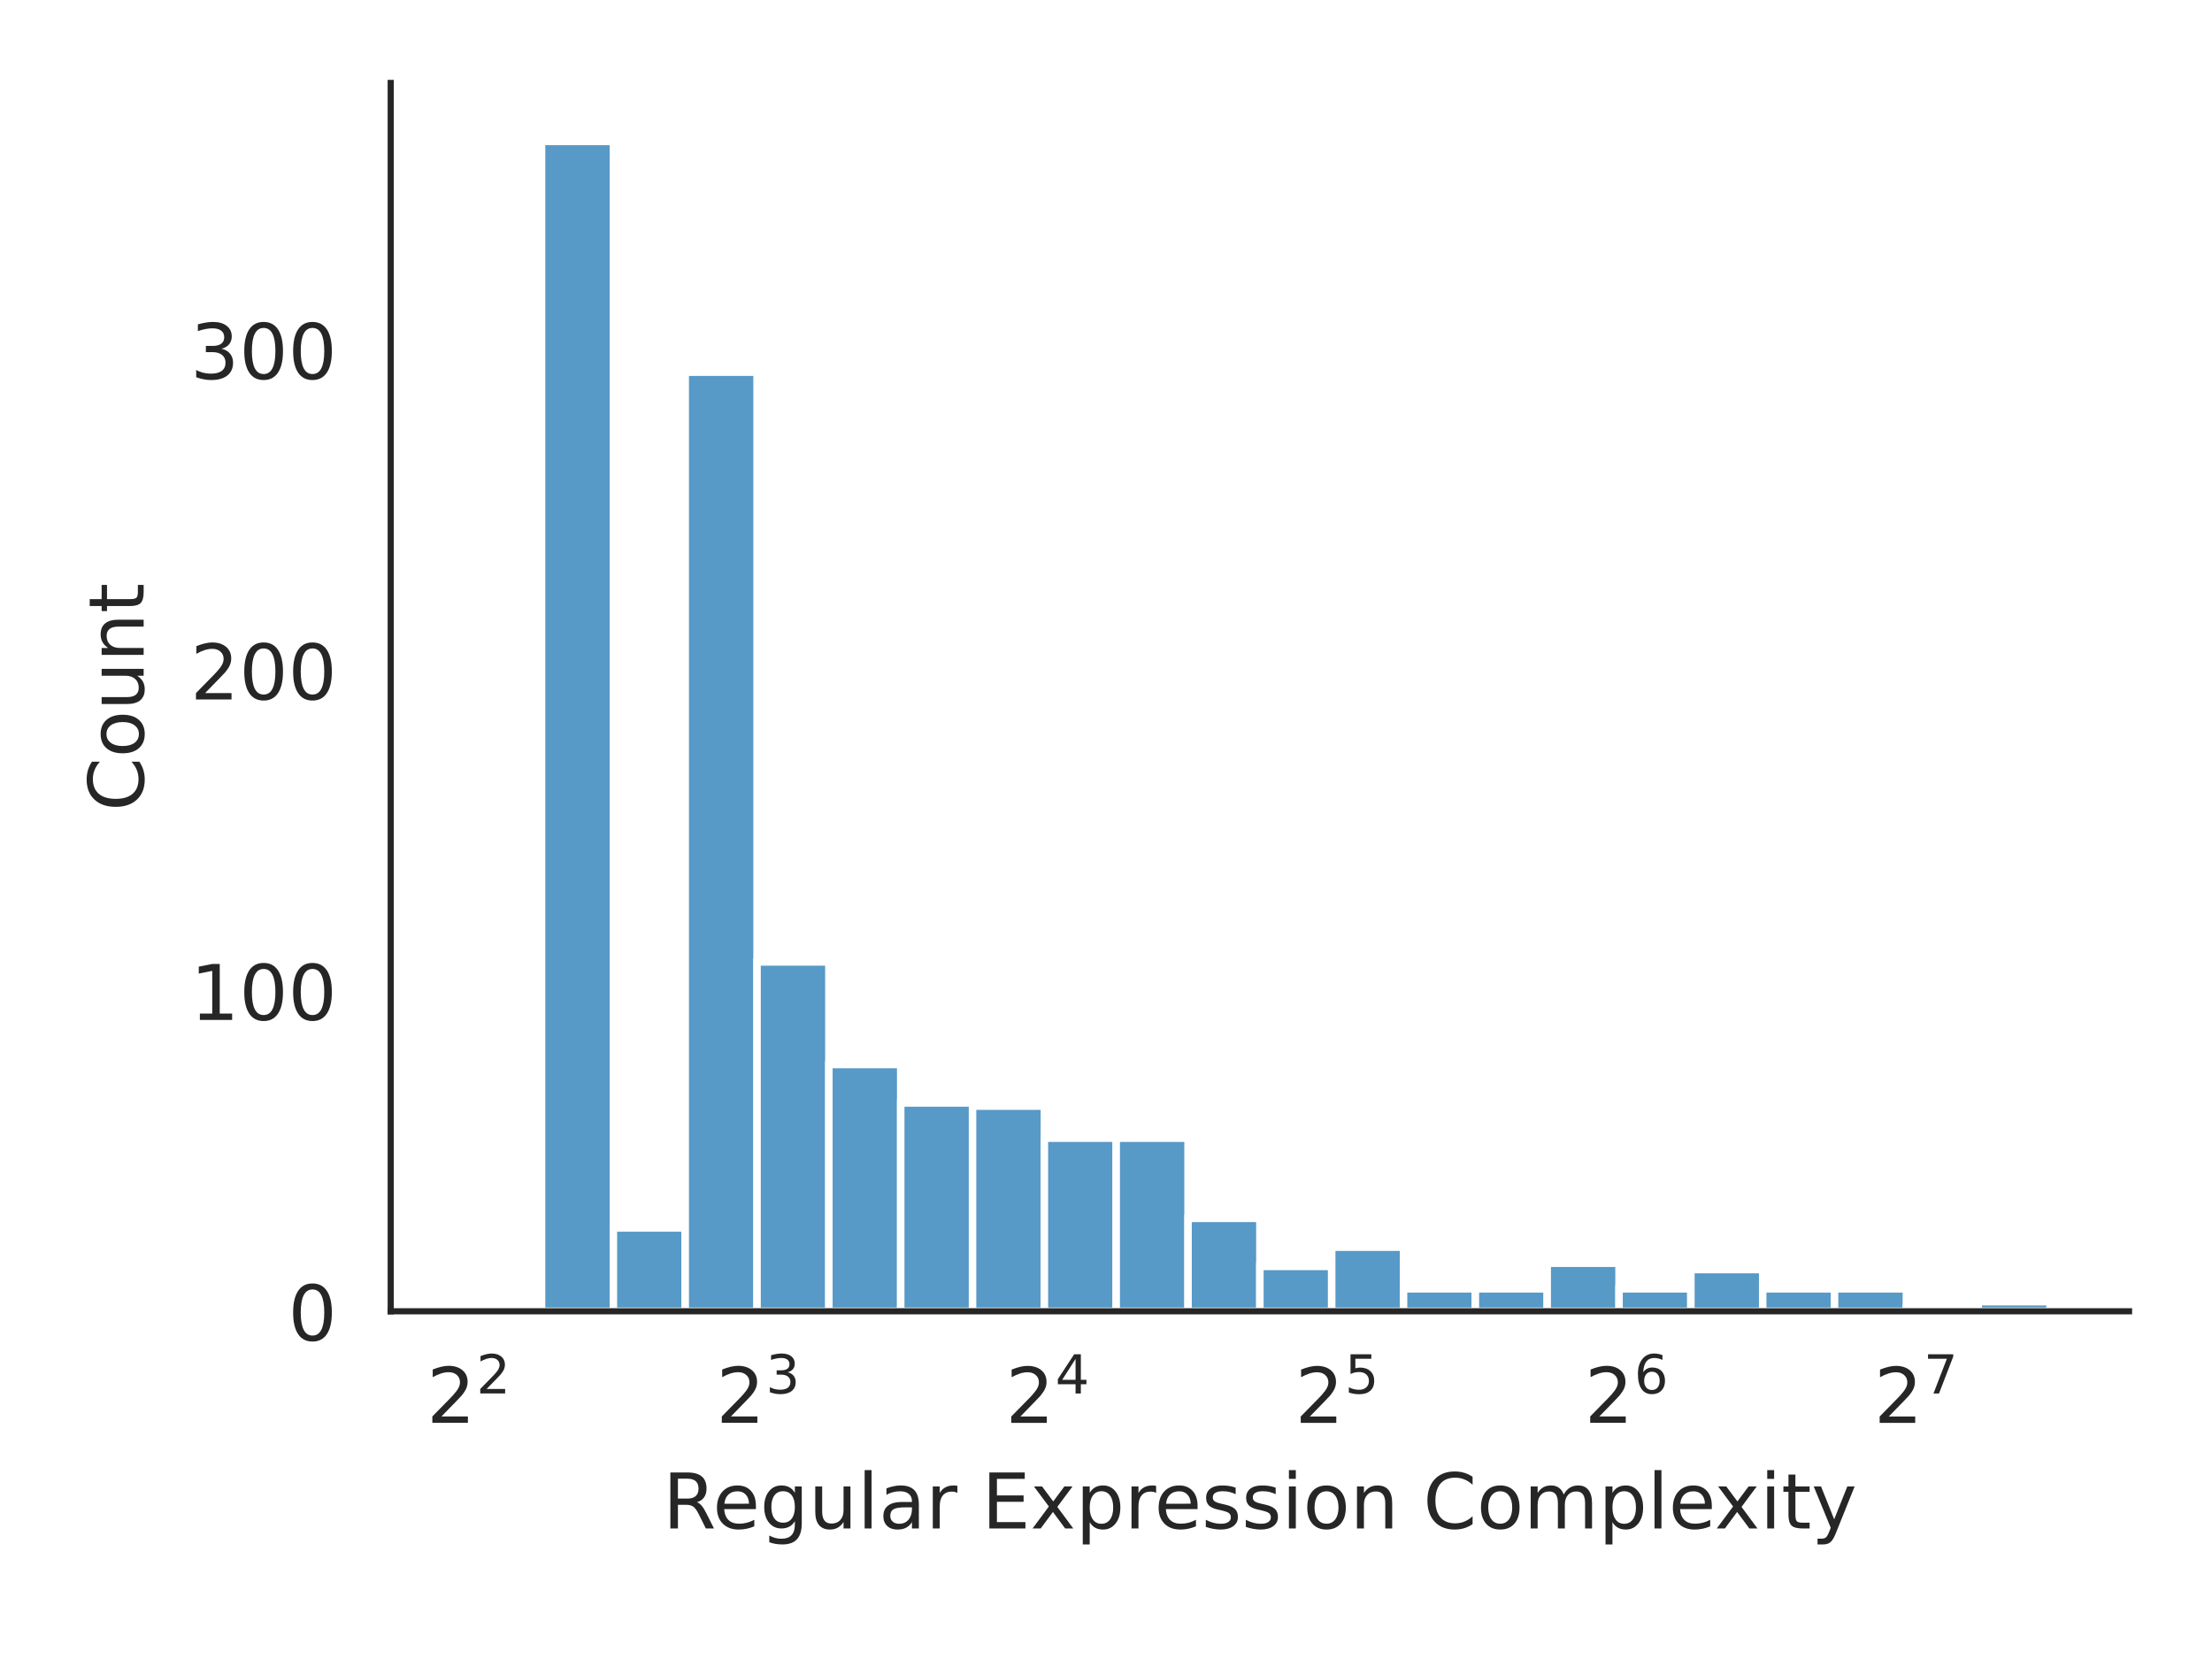
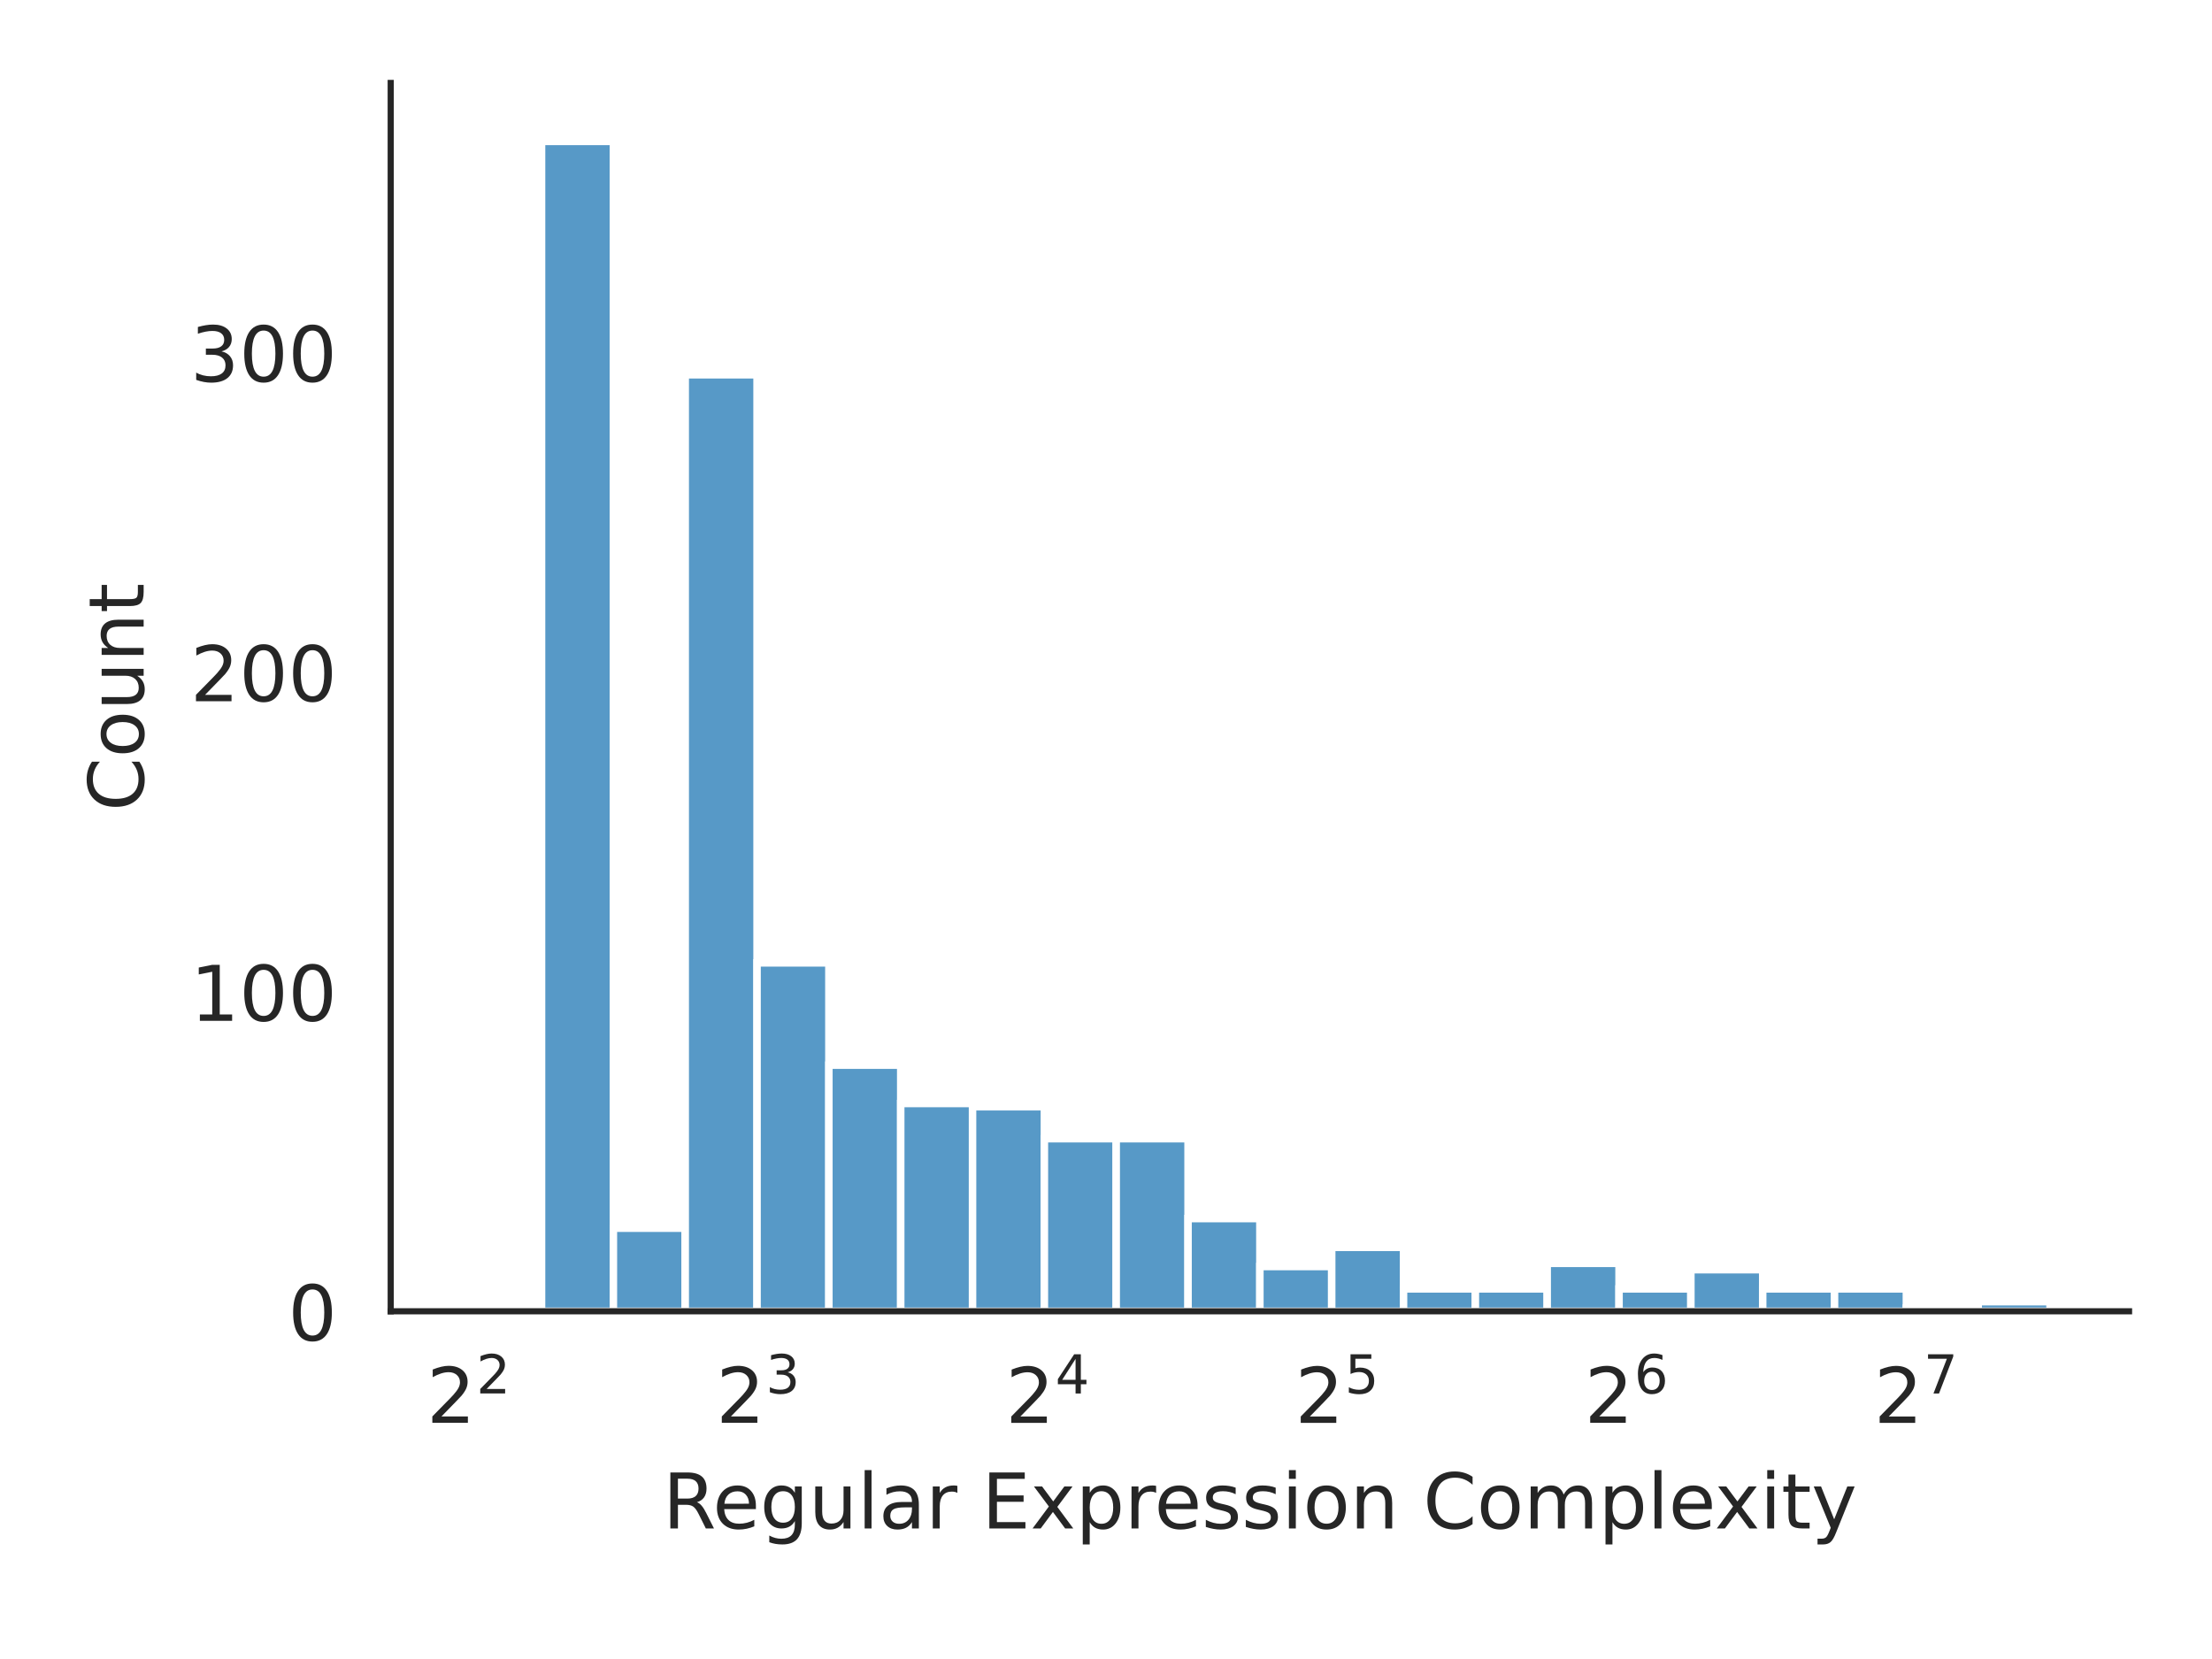
<svg xmlns="http://www.w3.org/2000/svg" xmlns:xlink="http://www.w3.org/1999/xlink" width="288pt" height="216pt" viewBox="0 0 288 216" version="1.1">
  <defs>
    <style type="text/css">*{stroke-linejoin: round; stroke-linecap: butt}</style>
  </defs>
  <g id="figure_1">
    <g id="patch_1">
      <path d="M 0 216  L 288 216  L 288 0  L 0 0  z " style="fill: #ffffff" />
    </g>
    <g id="axes_1">
      <g id="patch_2">
        <path d="M 50.87 170.728  L 277.2 170.728  L 277.2 10.8  L 50.87 10.8  z " style="fill: #ffffff" />
      </g>
      <g id="matplotlib.axis_1">
        <g id="xtick_1">
          <g id="text_1">
            <g style="fill: #262626" transform="translate(55.55773 185.3264) scale(0.1 -0.1)">
              <defs>
                <path id="DejaVuSans-32" d="M 1228 531  L 3431 531  L 3431 0  L 469 0  L 469 531  Q 828 903 1448 1529  Q 2069 2156 2228 2338  Q 2531 2678 2651 2914  Q 2772 3150 2772 3378  Q 2772 3750 2511 3984  Q 2250 4219 1831 4219  Q 1534 4219 1204 4116  Q 875 4013 500 3803  L 500 4441  Q 881 4594 1212 4672  Q 1544 4750 1819 4750  Q 2544 4750 2975 4387  Q 3406 4025 3406 3419  Q 3406 3131 3298 2873  Q 3191 2616 2906 2266  Q 2828 2175 2409 1742  Q 1991 1309 1228 531  z " transform="scale(0.015625)" />
              </defs>
              <use xlink:href="#DejaVuSans-32" transform="translate(0 0.765625)" />
              <use xlink:href="#DejaVuSans-32" transform="translate(64.58008 39.04688) scale(0.7)" />
            </g>
          </g>
        </g>
        <g id="xtick_2">
          <g id="text_2">
            <g style="fill: #262626" transform="translate(93.24563 185.3264) scale(0.1 -0.1)">
              <defs>
                <path id="DejaVuSans-33" d="M 2597 2516  Q 3050 2419 3304 2112  Q 3559 1806 3559 1356  Q 3559 666 3084 287  Q 2609 -91 1734 -91  Q 1441 -91 1130 -33  Q 819 25 488 141  L 488 750  Q 750 597 1062 519  Q 1375 441 1716 441  Q 2309 441 2620 675  Q 2931 909 2931 1356  Q 2931 1769 2642 2001  Q 2353 2234 1838 2234  L 1294 2234  L 1294 2753  L 1863 2753  Q 2328 2753 2575 2939  Q 2822 3125 2822 3475  Q 2822 3834 2567 4026  Q 2313 4219 1838 4219  Q 1578 4219 1281 4162  Q 984 4106 628 3988  L 628 4550  Q 988 4650 1302 4700  Q 1616 4750 1894 4750  Q 2613 4750 3031 4423  Q 3450 4097 3450 3541  Q 3450 3153 3228 2886  Q 3006 2619 2597 2516  z " transform="scale(0.015625)" />
              </defs>
              <use xlink:href="#DejaVuSans-32" transform="translate(0 0.765625)" />
              <use xlink:href="#DejaVuSans-33" transform="translate(64.58008 39.04688) scale(0.7)" />
            </g>
          </g>
        </g>
        <g id="xtick_3">
          <g id="text_3">
            <g style="fill: #262626" transform="translate(130.9335 185.3264) scale(0.1 -0.1)">
              <defs>
                <path id="DejaVuSans-34" d="M 2419 4116  L 825 1625  L 2419 1625  L 2419 4116  z M 2253 4666  L 3047 4666  L 3047 1625  L 3713 1625  L 3713 1100  L 3047 1100  L 3047 0  L 2419 0  L 2419 1100  L 313 1100  L 313 1709  L 2253 4666  z " transform="scale(0.015625)" />
              </defs>
              <use xlink:href="#DejaVuSans-32" transform="translate(0 0.684375)" />
              <use xlink:href="#DejaVuSans-34" transform="translate(64.58008 38.96563) scale(0.7)" />
            </g>
          </g>
        </g>
        <g id="xtick_4">
          <g id="text_4">
            <g style="fill: #262626" transform="translate(168.6214 185.3264) scale(0.1 -0.1)">
              <defs>
                <path id="DejaVuSans-35" d="M 691 4666  L 3169 4666  L 3169 4134  L 1269 4134  L 1269 2991  Q 1406 3038 1543 3061  Q 1681 3084 1819 3084  Q 2600 3084 3056 2656  Q 3513 2228 3513 1497  Q 3513 744 3044 326  Q 2575 -91 1722 -91  Q 1428 -91 1123 -41  Q 819 9 494 109  L 494 744  Q 775 591 1075 516  Q 1375 441 1709 441  Q 2250 441 2565 725  Q 2881 1009 2881 1497  Q 2881 1984 2565 2268  Q 2250 2553 1709 2553  Q 1456 2553 1204 2497  Q 953 2441 691 2322  L 691 4666  z " transform="scale(0.015625)" />
              </defs>
              <use xlink:href="#DejaVuSans-32" transform="translate(0 0.684375)" />
              <use xlink:href="#DejaVuSans-35" transform="translate(64.58008 38.96563) scale(0.7)" />
            </g>
          </g>
        </g>
        <g id="xtick_5">
          <g id="text_5">
            <g style="fill: #262626" transform="translate(206.3094 185.3264) scale(0.1 -0.1)">
              <defs>
                <path id="DejaVuSans-36" d="M 2113 2584  Q 1688 2584 1439 2293  Q 1191 2003 1191 1497  Q 1191 994 1439 701  Q 1688 409 2113 409  Q 2538 409 2786 701  Q 3034 994 3034 1497  Q 3034 2003 2786 2293  Q 2538 2584 2113 2584  z M 3366 4563  L 3366 3988  Q 3128 4100 2886 4159  Q 2644 4219 2406 4219  Q 1781 4219 1451 3797  Q 1122 3375 1075 2522  Q 1259 2794 1537 2939  Q 1816 3084 2150 3084  Q 2853 3084 3261 2657  Q 3669 2231 3669 1497  Q 3669 778 3244 343  Q 2819 -91 2113 -91  Q 1303 -91 875 529  Q 447 1150 447 2328  Q 447 3434 972 4092  Q 1497 4750 2381 4750  Q 2619 4750 2861 4703  Q 3103 4656 3366 4563  z " transform="scale(0.015625)" />
              </defs>
              <use xlink:href="#DejaVuSans-32" transform="translate(0 0.765625)" />
              <use xlink:href="#DejaVuSans-36" transform="translate(64.58008 39.04688) scale(0.7)" />
            </g>
          </g>
        </g>
        <g id="xtick_6">
          <g id="text_6">
            <g style="fill: #262626" transform="translate(243.9973 185.3264) scale(0.1 -0.1)">
              <defs>
                <path id="DejaVuSans-37" d="M 525 4666  L 3525 4666  L 3525 4397  L 1831 0  L 1172 0  L 2766 4134  L 525 4134  L 525 4666  z " transform="scale(0.015625)" />
              </defs>
              <use xlink:href="#DejaVuSans-32" transform="translate(0 0.684375)" />
              <use xlink:href="#DejaVuSans-37" transform="translate(64.58008 38.96563) scale(0.7)" />
            </g>
          </g>
        </g>
        <g id="text_7">
          <g style="fill: #262626" transform="translate(86.29906 199.0046) scale(0.1 -0.1)">
            <defs>
              <path id="DejaVuSans-52" d="M 2841 2188  Q 3044 2119 3236 1894  Q 3428 1669 3622 1275  L 4263 0  L 3584 0  L 2988 1197  Q 2756 1666 2539 1819  Q 2322 1972 1947 1972  L 1259 1972  L 1259 0  L 628 0  L 628 4666  L 2053 4666  Q 2853 4666 3247 4331  Q 3641 3997 3641 3322  Q 3641 2881 3436 2590  Q 3231 2300 2841 2188  z M 1259 4147  L 1259 2491  L 2053 2491  Q 2509 2491 2742 2702  Q 2975 2913 2975 3322  Q 2975 3731 2742 3939  Q 2509 4147 2053 4147  L 1259 4147  z " transform="scale(0.015625)" />
              <path id="DejaVuSans-65" d="M 3597 1894  L 3597 1613  L 953 1613  Q 991 1019 1311 708  Q 1631 397 2203 397  Q 2534 397 2845 478  Q 3156 559 3463 722  L 3463 178  Q 3153 47 2828 -22  Q 2503 -91 2169 -91  Q 1331 -91 842 396  Q 353 884 353 1716  Q 353 2575 817 3079  Q 1281 3584 2069 3584  Q 2775 3584 3186 3129  Q 3597 2675 3597 1894  z M 3022 2063  Q 3016 2534 2758 2815  Q 2500 3097 2075 3097  Q 1594 3097 1305 2825  Q 1016 2553 972 2059  L 3022 2063  z " transform="scale(0.015625)" />
              <path id="DejaVuSans-67" d="M 2906 1791  Q 2906 2416 2648 2759  Q 2391 3103 1925 3103  Q 1463 3103 1205 2759  Q 947 2416 947 1791  Q 947 1169 1205 825  Q 1463 481 1925 481  Q 2391 481 2648 825  Q 2906 1169 2906 1791  z M 3481 434  Q 3481 -459 3084 -895  Q 2688 -1331 1869 -1331  Q 1566 -1331 1297 -1286  Q 1028 -1241 775 -1147  L 775 -588  Q 1028 -725 1275 -790  Q 1522 -856 1778 -856  Q 2344 -856 2625 -561  Q 2906 -266 2906 331  L 2906 616  Q 2728 306 2450 153  Q 2172 0 1784 0  Q 1141 0 747 490  Q 353 981 353 1791  Q 353 2603 747 3093  Q 1141 3584 1784 3584  Q 2172 3584 2450 3431  Q 2728 3278 2906 2969  L 2906 3500  L 3481 3500  L 3481 434  z " transform="scale(0.015625)" />
              <path id="DejaVuSans-75" d="M 544 1381  L 544 3500  L 1119 3500  L 1119 1403  Q 1119 906 1312 657  Q 1506 409 1894 409  Q 2359 409 2629 706  Q 2900 1003 2900 1516  L 2900 3500  L 3475 3500  L 3475 0  L 2900 0  L 2900 538  Q 2691 219 2414 64  Q 2138 -91 1772 -91  Q 1169 -91 856 284  Q 544 659 544 1381  z M 1991 3584  L 1991 3584  z " transform="scale(0.015625)" />
              <path id="DejaVuSans-6c" d="M 603 4863  L 1178 4863  L 1178 0  L 603 0  L 603 4863  z " transform="scale(0.015625)" />
              <path id="DejaVuSans-61" d="M 2194 1759  Q 1497 1759 1228 1600  Q 959 1441 959 1056  Q 959 750 1161 570  Q 1363 391 1709 391  Q 2188 391 2477 730  Q 2766 1069 2766 1631  L 2766 1759  L 2194 1759  z M 3341 1997  L 3341 0  L 2766 0  L 2766 531  Q 2569 213 2275 61  Q 1981 -91 1556 -91  Q 1019 -91 701 211  Q 384 513 384 1019  Q 384 1609 779 1909  Q 1175 2209 1959 2209  L 2766 2209  L 2766 2266  Q 2766 2663 2505 2880  Q 2244 3097 1772 3097  Q 1472 3097 1187 3025  Q 903 2953 641 2809  L 641 3341  Q 956 3463 1253 3523  Q 1550 3584 1831 3584  Q 2591 3584 2966 3190  Q 3341 2797 3341 1997  z " transform="scale(0.015625)" />
              <path id="DejaVuSans-72" d="M 2631 2963  Q 2534 3019 2420 3045  Q 2306 3072 2169 3072  Q 1681 3072 1420 2755  Q 1159 2438 1159 1844  L 1159 0  L 581 0  L 581 3500  L 1159 3500  L 1159 2956  Q 1341 3275 1631 3429  Q 1922 3584 2338 3584  Q 2397 3584 2469 3576  Q 2541 3569 2628 3553  L 2631 2963  z " transform="scale(0.015625)" />
              <path id="DejaVuSans-20" transform="scale(0.015625)" />
              <path id="DejaVuSans-45" d="M 628 4666  L 3578 4666  L 3578 4134  L 1259 4134  L 1259 2753  L 3481 2753  L 3481 2222  L 1259 2222  L 1259 531  L 3634 531  L 3634 0  L 628 0  L 628 4666  z " transform="scale(0.015625)" />
              <path id="DejaVuSans-78" d="M 3513 3500  L 2247 1797  L 3578 0  L 2900 0  L 1881 1375  L 863 0  L 184 0  L 1544 1831  L 300 3500  L 978 3500  L 1906 2253  L 2834 3500  L 3513 3500  z " transform="scale(0.015625)" />
              <path id="DejaVuSans-70" d="M 1159 525  L 1159 -1331  L 581 -1331  L 581 3500  L 1159 3500  L 1159 2969  Q 1341 3281 1617 3432  Q 1894 3584 2278 3584  Q 2916 3584 3314 3078  Q 3713 2572 3713 1747  Q 3713 922 3314 415  Q 2916 -91 2278 -91  Q 1894 -91 1617 61  Q 1341 213 1159 525  z M 3116 1747  Q 3116 2381 2855 2742  Q 2594 3103 2138 3103  Q 1681 3103 1420 2742  Q 1159 2381 1159 1747  Q 1159 1113 1420 752  Q 1681 391 2138 391  Q 2594 391 2855 752  Q 3116 1113 3116 1747  z " transform="scale(0.015625)" />
              <path id="DejaVuSans-73" d="M 2834 3397  L 2834 2853  Q 2591 2978 2328 3040  Q 2066 3103 1784 3103  Q 1356 3103 1142 2972  Q 928 2841 928 2578  Q 928 2378 1081 2264  Q 1234 2150 1697 2047  L 1894 2003  Q 2506 1872 2764 1633  Q 3022 1394 3022 966  Q 3022 478 2636 193  Q 2250 -91 1575 -91  Q 1294 -91 989 -36  Q 684 19 347 128  L 347 722  Q 666 556 975 473  Q 1284 391 1588 391  Q 1994 391 2212 530  Q 2431 669 2431 922  Q 2431 1156 2273 1281  Q 2116 1406 1581 1522  L 1381 1569  Q 847 1681 609 1914  Q 372 2147 372 2553  Q 372 3047 722 3315  Q 1072 3584 1716 3584  Q 2034 3584 2315 3537  Q 2597 3491 2834 3397  z " transform="scale(0.015625)" />
              <path id="DejaVuSans-69" d="M 603 3500  L 1178 3500  L 1178 0  L 603 0  L 603 3500  z M 603 4863  L 1178 4863  L 1178 4134  L 603 4134  L 603 4863  z " transform="scale(0.015625)" />
              <path id="DejaVuSans-6f" d="M 1959 3097  Q 1497 3097 1228 2736  Q 959 2375 959 1747  Q 959 1119 1226 758  Q 1494 397 1959 397  Q 2419 397 2687 759  Q 2956 1122 2956 1747  Q 2956 2369 2687 2733  Q 2419 3097 1959 3097  z M 1959 3584  Q 2709 3584 3137 3096  Q 3566 2609 3566 1747  Q 3566 888 3137 398  Q 2709 -91 1959 -91  Q 1206 -91 779 398  Q 353 888 353 1747  Q 353 2609 779 3096  Q 1206 3584 1959 3584  z " transform="scale(0.015625)" />
              <path id="DejaVuSans-6e" d="M 3513 2113  L 3513 0  L 2938 0  L 2938 2094  Q 2938 2591 2744 2837  Q 2550 3084 2163 3084  Q 1697 3084 1428 2787  Q 1159 2491 1159 1978  L 1159 0  L 581 0  L 581 3500  L 1159 3500  L 1159 2956  Q 1366 3272 1645 3428  Q 1925 3584 2291 3584  Q 2894 3584 3203 3211  Q 3513 2838 3513 2113  z " transform="scale(0.015625)" />
              <path id="DejaVuSans-43" d="M 4122 4306  L 4122 3641  Q 3803 3938 3442 4084  Q 3081 4231 2675 4231  Q 1875 4231 1450 3742  Q 1025 3253 1025 2328  Q 1025 1406 1450 917  Q 1875 428 2675 428  Q 3081 428 3442 575  Q 3803 722 4122 1019  L 4122 359  Q 3791 134 3420 21  Q 3050 -91 2638 -91  Q 1578 -91 968 557  Q 359 1206 359 2328  Q 359 3453 968 4101  Q 1578 4750 2638 4750  Q 3056 4750 3426 4639  Q 3797 4528 4122 4306  z " transform="scale(0.015625)" />
              <path id="DejaVuSans-6d" d="M 3328 2828  Q 3544 3216 3844 3400  Q 4144 3584 4550 3584  Q 5097 3584 5394 3201  Q 5691 2819 5691 2113  L 5691 0  L 5113 0  L 5113 2094  Q 5113 2597 4934 2840  Q 4756 3084 4391 3084  Q 3944 3084 3684 2787  Q 3425 2491 3425 1978  L 3425 0  L 2847 0  L 2847 2094  Q 2847 2600 2669 2842  Q 2491 3084 2119 3084  Q 1678 3084 1418 2786  Q 1159 2488 1159 1978  L 1159 0  L 581 0  L 581 3500  L 1159 3500  L 1159 2956  Q 1356 3278 1631 3431  Q 1906 3584 2284 3584  Q 2666 3584 2933 3390  Q 3200 3197 3328 2828  z " transform="scale(0.015625)" />
              <path id="DejaVuSans-74" d="M 1172 4494  L 1172 3500  L 2356 3500  L 2356 3053  L 1172 3053  L 1172 1153  Q 1172 725 1289 603  Q 1406 481 1766 481  L 2356 481  L 2356 0  L 1766 0  Q 1100 0 847 248  Q 594 497 594 1153  L 594 3053  L 172 3053  L 172 3500  L 594 3500  L 594 4494  L 1172 4494  z " transform="scale(0.015625)" />
              <path id="DejaVuSans-79" d="M 2059 -325  Q 1816 -950 1584 -1140  Q 1353 -1331 966 -1331  L 506 -1331  L 506 -850  L 844 -850  Q 1081 -850 1212 -737  Q 1344 -625 1503 -206  L 1606 56  L 191 3500  L 800 3500  L 1894 763  L 2988 3500  L 3597 3500  L 2059 -325  z " transform="scale(0.015625)" />
            </defs>
            <use xlink:href="#DejaVuSans-52" />
            <use xlink:href="#DejaVuSans-65" x="64.982" />
            <use xlink:href="#DejaVuSans-67" x="126.506" />
            <use xlink:href="#DejaVuSans-75" x="189.982" />
            <use xlink:href="#DejaVuSans-6c" x="253.361" />
            <use xlink:href="#DejaVuSans-61" x="281.145" />
            <use xlink:href="#DejaVuSans-72" x="342.424" />
            <use xlink:href="#DejaVuSans-20" x="383.537" />
            <use xlink:href="#DejaVuSans-45" x="415.324" />
            <use xlink:href="#DejaVuSans-78" x="478.508" />
            <use xlink:href="#DejaVuSans-70" x="537.688" />
            <use xlink:href="#DejaVuSans-72" x="601.164" />
            <use xlink:href="#DejaVuSans-65" x="640.027" />
            <use xlink:href="#DejaVuSans-73" x="701.551" />
            <use xlink:href="#DejaVuSans-73" x="753.65" />
            <use xlink:href="#DejaVuSans-69" x="805.75" />
            <use xlink:href="#DejaVuSans-6f" x="833.533" />
            <use xlink:href="#DejaVuSans-6e" x="894.715" />
            <use xlink:href="#DejaVuSans-20" x="958.094" />
            <use xlink:href="#DejaVuSans-43" x="989.881" />
            <use xlink:href="#DejaVuSans-6f" x="1059.705" />
            <use xlink:href="#DejaVuSans-6d" x="1120.887" />
            <use xlink:href="#DejaVuSans-70" x="1218.299" />
            <use xlink:href="#DejaVuSans-6c" x="1281.775" />
            <use xlink:href="#DejaVuSans-65" x="1309.559" />
            <use xlink:href="#DejaVuSans-78" x="1369.332" />
            <use xlink:href="#DejaVuSans-69" x="1428.512" />
            <use xlink:href="#DejaVuSans-74" x="1456.295" />
            <use xlink:href="#DejaVuSans-79" x="1495.504" />
          </g>
        </g>
      </g>
      <g id="matplotlib.axis_2">
        <g id="ytick_1">
          <g id="text_8">
            <g style="fill: #262626" transform="translate(37.5075 174.5272) scale(0.1 -0.1)">
              <defs>
                <path id="DejaVuSans-30" d="M 2034 4250  Q 1547 4250 1301 3770  Q 1056 3291 1056 2328  Q 1056 1369 1301 889  Q 1547 409 2034 409  Q 2525 409 2770 889  Q 3016 1369 3016 2328  Q 3016 3291 2770 3770  Q 2525 4250 2034 4250  z M 2034 4750  Q 2819 4750 3233 4129  Q 3647 3509 3647 2328  Q 3647 1150 3233 529  Q 2819 -91 2034 -91  Q 1250 -91 836 529  Q 422 1150 422 2328  Q 422 3509 836 4129  Q 1250 4750 2034 4750  z " transform="scale(0.015625)" />
              </defs>
              <use xlink:href="#DejaVuSans-30" />
            </g>
          </g>
        </g>
        <g id="ytick_2">
          <g id="text_9">
-             <g style="fill: #262626" transform="translate(24.7825 132.7978) scale(0.1 -0.1)">
+             <g style="fill: #262626" transform="translate(24.7825 132.9118) scale(0.1 -0.1)">
              <defs>
                <path id="DejaVuSans-31" d="M 794 531  L 1825 531  L 1825 4091  L 703 3866  L 703 4441  L 1819 4666  L 2450 4666  L 2450 531  L 3481 531  L 3481 0  L 794 0  L 794 531  z " transform="scale(0.015625)" />
              </defs>
              <use xlink:href="#DejaVuSans-31" />
              <use xlink:href="#DejaVuSans-30" x="63.623" />
              <use xlink:href="#DejaVuSans-30" x="127.246" />
            </g>
          </g>
        </g>
        <g id="ytick_3">
          <g id="text_10">
-             <g style="fill: #262626" transform="translate(24.7825 91.06838) scale(0.1 -0.1)">
+             <g style="fill: #262626" transform="translate(24.7825 91.29641) scale(0.1 -0.1)">
              <use xlink:href="#DejaVuSans-32" />
              <use xlink:href="#DejaVuSans-30" x="63.623" />
              <use xlink:href="#DejaVuSans-30" x="127.246" />
            </g>
          </g>
        </g>
        <g id="ytick_4">
          <g id="text_11">
-             <g style="fill: #262626" transform="translate(24.7825 49.33896) scale(0.1 -0.1)">
+             <g style="fill: #262626" transform="translate(24.7825 49.681) scale(0.1 -0.1)">
              <use xlink:href="#DejaVuSans-33" />
              <use xlink:href="#DejaVuSans-30" x="63.623" />
              <use xlink:href="#DejaVuSans-30" x="127.246" />
            </g>
          </g>
        </g>
        <g id="text_12">
          <g style="fill: #262626" transform="translate(18.70281 105.6124) rotate(-90) scale(0.1 -0.1)">
            <use xlink:href="#DejaVuSans-43" />
            <use xlink:href="#DejaVuSans-6f" x="69.824" />
            <use xlink:href="#DejaVuSans-75" x="131.006" />
            <use xlink:href="#DejaVuSans-6e" x="194.385" />
            <use xlink:href="#DejaVuSans-74" x="257.764" />
          </g>
        </g>
      </g>
      <g id="patch_3">
-         <path d="M 61.158 170.728  L 70.51 170.728  L 70.51 169.893  L 61.158 169.893  z " clip-path="url(#p58f02df5b8)" style="fill: #1f77b4; fill-opacity: 0.75; stroke: #ffffff; stroke-width: 0.974; stroke-linejoin: miter" />
+         <path d="M 61.158 170.728  L 70.51 170.728  L 70.51 169.896  L 61.158 169.896  z " clip-path="url(#p58f02df5b8)" style="fill: #1f77b4; fill-opacity: 0.75; stroke: #ffffff; stroke-width: 0.974; stroke-linejoin: miter" />
      </g>
      <g id="patch_4">
        <path d="M 70.51 170.728  L 79.863 170.728  L 79.863 18.416  L 70.51 18.416  z " clip-path="url(#p58f02df5b8)" style="fill: #1f77b4; fill-opacity: 0.75; stroke: #ffffff; stroke-width: 0.974; stroke-linejoin: miter" />
      </g>
      <g id="patch_5">
-         <path d="M 79.863 170.728  L 89.215 170.728  L 89.215 159.878  L 79.863 159.878  z " clip-path="url(#p58f02df5b8)" style="fill: #1f77b4; fill-opacity: 0.75; stroke: #ffffff; stroke-width: 0.974; stroke-linejoin: miter" />
+         <path d="M 79.863 170.728  L 89.215 170.728  L 89.215 159.908  L 79.863 159.908  z " clip-path="url(#p58f02df5b8)" style="fill: #1f77b4; fill-opacity: 0.75; stroke: #ffffff; stroke-width: 0.974; stroke-linejoin: miter" />
      </g>
      <g id="patch_6">
-         <path d="M 89.215 170.728  L 98.568 170.728  L 98.568 48.461  L 89.215 48.461  z " clip-path="url(#p58f02df5b8)" style="fill: #1f77b4; fill-opacity: 0.75; stroke: #ffffff; stroke-width: 0.974; stroke-linejoin: miter" />
+         <path d="M 89.215 170.728  L 98.568 170.728  L 98.568 48.795  L 89.215 48.795  z " clip-path="url(#p58f02df5b8)" style="fill: #1f77b4; fill-opacity: 0.75; stroke: #ffffff; stroke-width: 0.974; stroke-linejoin: miter" />
      </g>
      <g id="patch_7">
-         <path d="M 98.568 170.728  L 107.92 170.728  L 107.92 125.243  L 98.568 125.243  z " clip-path="url(#p58f02df5b8)" style="fill: #1f77b4; fill-opacity: 0.75; stroke: #ffffff; stroke-width: 0.974; stroke-linejoin: miter" />
+         <path d="M 98.568 170.728  L 107.92 170.728  L 107.92 125.367  L 98.568 125.367  z " clip-path="url(#p58f02df5b8)" style="fill: #1f77b4; fill-opacity: 0.75; stroke: #ffffff; stroke-width: 0.974; stroke-linejoin: miter" />
      </g>
      <g id="patch_8">
-         <path d="M 107.92 170.728  L 117.273 170.728  L 117.273 138.596  L 107.92 138.596  z " clip-path="url(#p58f02df5b8)" style="fill: #1f77b4; fill-opacity: 0.75; stroke: #ffffff; stroke-width: 0.974; stroke-linejoin: miter" />
+         <path d="M 107.92 170.728  L 117.273 170.728  L 117.273 138.684  L 107.92 138.684  z " clip-path="url(#p58f02df5b8)" style="fill: #1f77b4; fill-opacity: 0.75; stroke: #ffffff; stroke-width: 0.974; stroke-linejoin: miter" />
      </g>
      <g id="patch_9">
-         <path d="M 117.273 170.728  L 126.625 170.728  L 126.625 143.604  L 117.273 143.604  z " clip-path="url(#p58f02df5b8)" style="fill: #1f77b4; fill-opacity: 0.75; stroke: #ffffff; stroke-width: 0.974; stroke-linejoin: miter" />
+         <path d="M 117.273 170.728  L 126.625 170.728  L 126.625 143.678  L 117.273 143.678  z " clip-path="url(#p58f02df5b8)" style="fill: #1f77b4; fill-opacity: 0.75; stroke: #ffffff; stroke-width: 0.974; stroke-linejoin: miter" />
      </g>
      <g id="patch_10">
-         <path d="M 126.625 170.728  L 135.978 170.728  L 135.978 144.021  L 126.625 144.021  z " clip-path="url(#p58f02df5b8)" style="fill: #1f77b4; fill-opacity: 0.75; stroke: #ffffff; stroke-width: 0.974; stroke-linejoin: miter" />
+         <path d="M 126.625 170.728  L 135.978 170.728  L 135.978 144.094  L 126.625 144.094  z " clip-path="url(#p58f02df5b8)" style="fill: #1f77b4; fill-opacity: 0.75; stroke: #ffffff; stroke-width: 0.974; stroke-linejoin: miter" />
      </g>
      <g id="patch_11">
-         <path d="M 135.978 170.728  L 145.33 170.728  L 145.33 148.194  L 135.978 148.194  z " clip-path="url(#p58f02df5b8)" style="fill: #1f77b4; fill-opacity: 0.75; stroke: #ffffff; stroke-width: 0.974; stroke-linejoin: miter" />
+         <path d="M 135.978 170.728  L 145.33 170.728  L 145.33 148.256  L 135.978 148.256  z " clip-path="url(#p58f02df5b8)" style="fill: #1f77b4; fill-opacity: 0.75; stroke: #ffffff; stroke-width: 0.974; stroke-linejoin: miter" />
      </g>
      <g id="patch_12">
-         <path d="M 145.33 170.728  L 154.683 170.728  L 154.683 148.194  L 145.33 148.194  z " clip-path="url(#p58f02df5b8)" style="fill: #1f77b4; fill-opacity: 0.75; stroke: #ffffff; stroke-width: 0.974; stroke-linejoin: miter" />
+         <path d="M 145.33 170.728  L 154.683 170.728  L 154.683 148.256  L 145.33 148.256  z " clip-path="url(#p58f02df5b8)" style="fill: #1f77b4; fill-opacity: 0.75; stroke: #ffffff; stroke-width: 0.974; stroke-linejoin: miter" />
      </g>
      <g id="patch_13">
-         <path d="M 154.683 170.728  L 164.035 170.728  L 164.035 158.626  L 154.683 158.626  z " clip-path="url(#p58f02df5b8)" style="fill: #1f77b4; fill-opacity: 0.75; stroke: #ffffff; stroke-width: 0.974; stroke-linejoin: miter" />
+         <path d="M 154.683 170.728  L 164.035 170.728  L 164.035 158.66  L 154.683 158.66  z " clip-path="url(#p58f02df5b8)" style="fill: #1f77b4; fill-opacity: 0.75; stroke: #ffffff; stroke-width: 0.974; stroke-linejoin: miter" />
      </g>
      <g id="patch_14">
-         <path d="M 164.035 170.728  L 173.387 170.728  L 173.387 164.886  L 164.035 164.886  z " clip-path="url(#p58f02df5b8)" style="fill: #1f77b4; fill-opacity: 0.75; stroke: #ffffff; stroke-width: 0.974; stroke-linejoin: miter" />
+         <path d="M 164.035 170.728  L 173.387 170.728  L 173.387 164.902  L 164.035 164.902  z " clip-path="url(#p58f02df5b8)" style="fill: #1f77b4; fill-opacity: 0.75; stroke: #ffffff; stroke-width: 0.974; stroke-linejoin: miter" />
      </g>
      <g id="patch_15">
-         <path d="M 173.387 170.728  L 182.74 170.728  L 182.74 162.382  L 173.387 162.382  z " clip-path="url(#p58f02df5b8)" style="fill: #1f77b4; fill-opacity: 0.75; stroke: #ffffff; stroke-width: 0.974; stroke-linejoin: miter" />
+         <path d="M 173.387 170.728  L 182.74 170.728  L 182.74 162.405  L 173.387 162.405  z " clip-path="url(#p58f02df5b8)" style="fill: #1f77b4; fill-opacity: 0.75; stroke: #ffffff; stroke-width: 0.974; stroke-linejoin: miter" />
      </g>
      <g id="patch_16">
-         <path d="M 182.74 170.728  L 192.092 170.728  L 192.092 167.807  L 182.74 167.807  z " clip-path="url(#p58f02df5b8)" style="fill: #1f77b4; fill-opacity: 0.75; stroke: #ffffff; stroke-width: 0.974; stroke-linejoin: miter" />
+         <path d="M 182.74 170.728  L 192.092 170.728  L 192.092 167.815  L 182.74 167.815  z " clip-path="url(#p58f02df5b8)" style="fill: #1f77b4; fill-opacity: 0.75; stroke: #ffffff; stroke-width: 0.974; stroke-linejoin: miter" />
      </g>
      <g id="patch_17">
-         <path d="M 192.092 170.728  L 201.445 170.728  L 201.445 167.807  L 192.092 167.807  z " clip-path="url(#p58f02df5b8)" style="fill: #1f77b4; fill-opacity: 0.75; stroke: #ffffff; stroke-width: 0.974; stroke-linejoin: miter" />
+         <path d="M 192.092 170.728  L 201.445 170.728  L 201.445 167.815  L 192.092 167.815  z " clip-path="url(#p58f02df5b8)" style="fill: #1f77b4; fill-opacity: 0.75; stroke: #ffffff; stroke-width: 0.974; stroke-linejoin: miter" />
      </g>
      <g id="patch_18">
-         <path d="M 201.445 170.728  L 210.797 170.728  L 210.797 164.469  L 201.445 164.469  z " clip-path="url(#p58f02df5b8)" style="fill: #1f77b4; fill-opacity: 0.75; stroke: #ffffff; stroke-width: 0.974; stroke-linejoin: miter" />
+         <path d="M 201.445 170.728  L 210.797 170.728  L 210.797 164.486  L 201.445 164.486  z " clip-path="url(#p58f02df5b8)" style="fill: #1f77b4; fill-opacity: 0.75; stroke: #ffffff; stroke-width: 0.974; stroke-linejoin: miter" />
      </g>
      <g id="patch_19">
-         <path d="M 210.797 170.728  L 220.15 170.728  L 220.15 167.807  L 210.797 167.807  z " clip-path="url(#p58f02df5b8)" style="fill: #1f77b4; fill-opacity: 0.75; stroke: #ffffff; stroke-width: 0.974; stroke-linejoin: miter" />
+         <path d="M 210.797 170.728  L 220.15 170.728  L 220.15 167.815  L 210.797 167.815  z " clip-path="url(#p58f02df5b8)" style="fill: #1f77b4; fill-opacity: 0.75; stroke: #ffffff; stroke-width: 0.974; stroke-linejoin: miter" />
      </g>
      <g id="patch_20">
-         <path d="M 220.15 170.728  L 229.502 170.728  L 229.502 165.303  L 220.15 165.303  z " clip-path="url(#p58f02df5b8)" style="fill: #1f77b4; fill-opacity: 0.75; stroke: #ffffff; stroke-width: 0.974; stroke-linejoin: miter" />
+         <path d="M 220.15 170.728  L 229.502 170.728  L 229.502 165.318  L 220.15 165.318  z " clip-path="url(#p58f02df5b8)" style="fill: #1f77b4; fill-opacity: 0.75; stroke: #ffffff; stroke-width: 0.974; stroke-linejoin: miter" />
      </g>
      <g id="patch_21">
-         <path d="M 229.502 170.728  L 238.855 170.728  L 238.855 167.807  L 229.502 167.807  z " clip-path="url(#p58f02df5b8)" style="fill: #1f77b4; fill-opacity: 0.75; stroke: #ffffff; stroke-width: 0.974; stroke-linejoin: miter" />
+         <path d="M 229.502 170.728  L 238.855 170.728  L 238.855 167.815  L 229.502 167.815  z " clip-path="url(#p58f02df5b8)" style="fill: #1f77b4; fill-opacity: 0.75; stroke: #ffffff; stroke-width: 0.974; stroke-linejoin: miter" />
      </g>
      <g id="patch_22">
-         <path d="M 238.855 170.728  L 248.207 170.728  L 248.207 167.807  L 238.855 167.807  z " clip-path="url(#p58f02df5b8)" style="fill: #1f77b4; fill-opacity: 0.75; stroke: #ffffff; stroke-width: 0.974; stroke-linejoin: miter" />
+         <path d="M 238.855 170.728  L 248.207 170.728  L 248.207 167.815  L 238.855 167.815  z " clip-path="url(#p58f02df5b8)" style="fill: #1f77b4; fill-opacity: 0.75; stroke: #ffffff; stroke-width: 0.974; stroke-linejoin: miter" />
      </g>
      <g id="patch_23">
-         <path d="M 248.207 170.728  L 257.56 170.728  L 257.56 170.311  L 248.207 170.311  z " clip-path="url(#p58f02df5b8)" style="fill: #1f77b4; fill-opacity: 0.75; stroke: #ffffff; stroke-width: 0.974; stroke-linejoin: miter" />
+         <path d="M 248.207 170.728  L 257.56 170.728  L 257.56 170.312  L 248.207 170.312  z " clip-path="url(#p58f02df5b8)" style="fill: #1f77b4; fill-opacity: 0.75; stroke: #ffffff; stroke-width: 0.974; stroke-linejoin: miter" />
      </g>
      <g id="patch_24">
-         <path d="M 257.56 170.728  L 266.912 170.728  L 266.912 169.476  L 257.56 169.476  z " clip-path="url(#p58f02df5b8)" style="fill: #1f77b4; fill-opacity: 0.75; stroke: #ffffff; stroke-width: 0.974; stroke-linejoin: miter" />
+         <path d="M 257.56 170.728  L 266.912 170.728  L 266.912 169.48  L 257.56 169.48  z " clip-path="url(#p58f02df5b8)" style="fill: #1f77b4; fill-opacity: 0.75; stroke: #ffffff; stroke-width: 0.974; stroke-linejoin: miter" />
      </g>
      <g id="patch_25">
        <path d="M 50.87 170.728  L 50.87 10.8  " style="fill: none; stroke: #262626; stroke-width: 0.8; stroke-linejoin: miter; stroke-linecap: square" />
      </g>
      <g id="patch_26">
        <path d="M 50.87 170.728  L 277.2 170.728  " style="fill: none; stroke: #262626; stroke-width: 0.8; stroke-linejoin: miter; stroke-linecap: square" />
      </g>
    </g>
  </g>
  <defs>
    <clipPath id="p58f02df5b8">
      <rect x="50.87" y="10.8" width="226.33" height="159.928" />
    </clipPath>
  </defs>
</svg>
